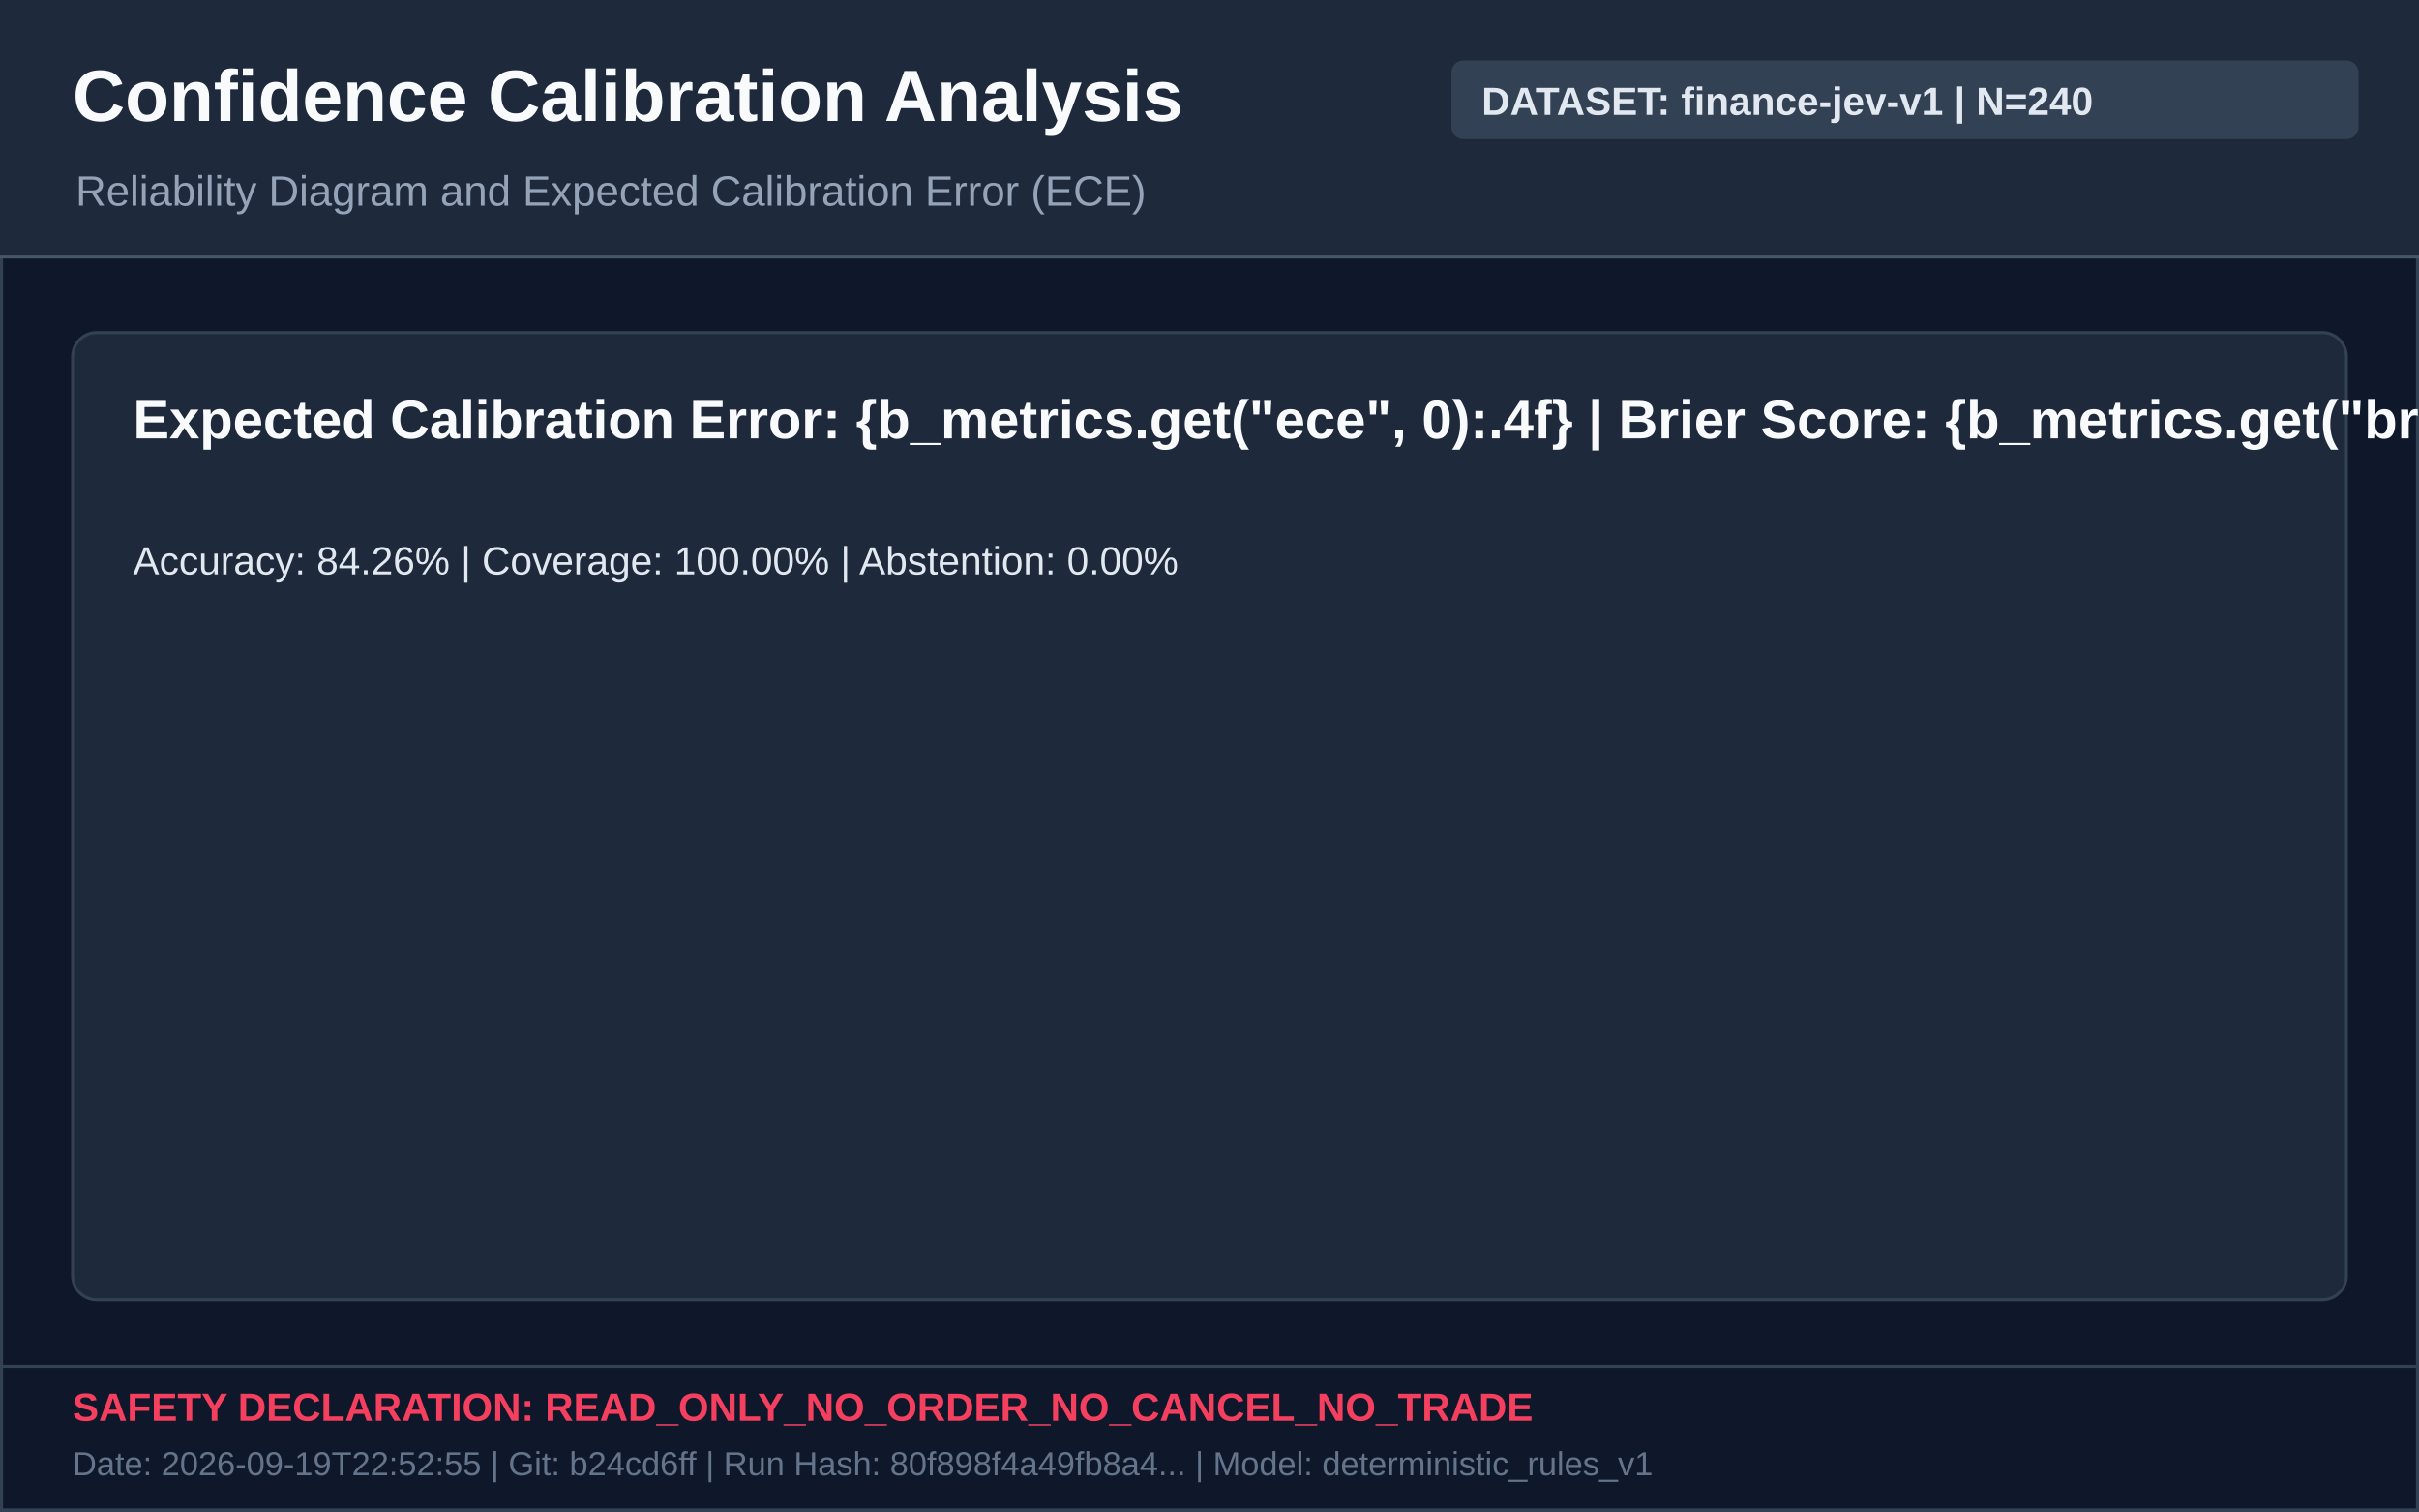
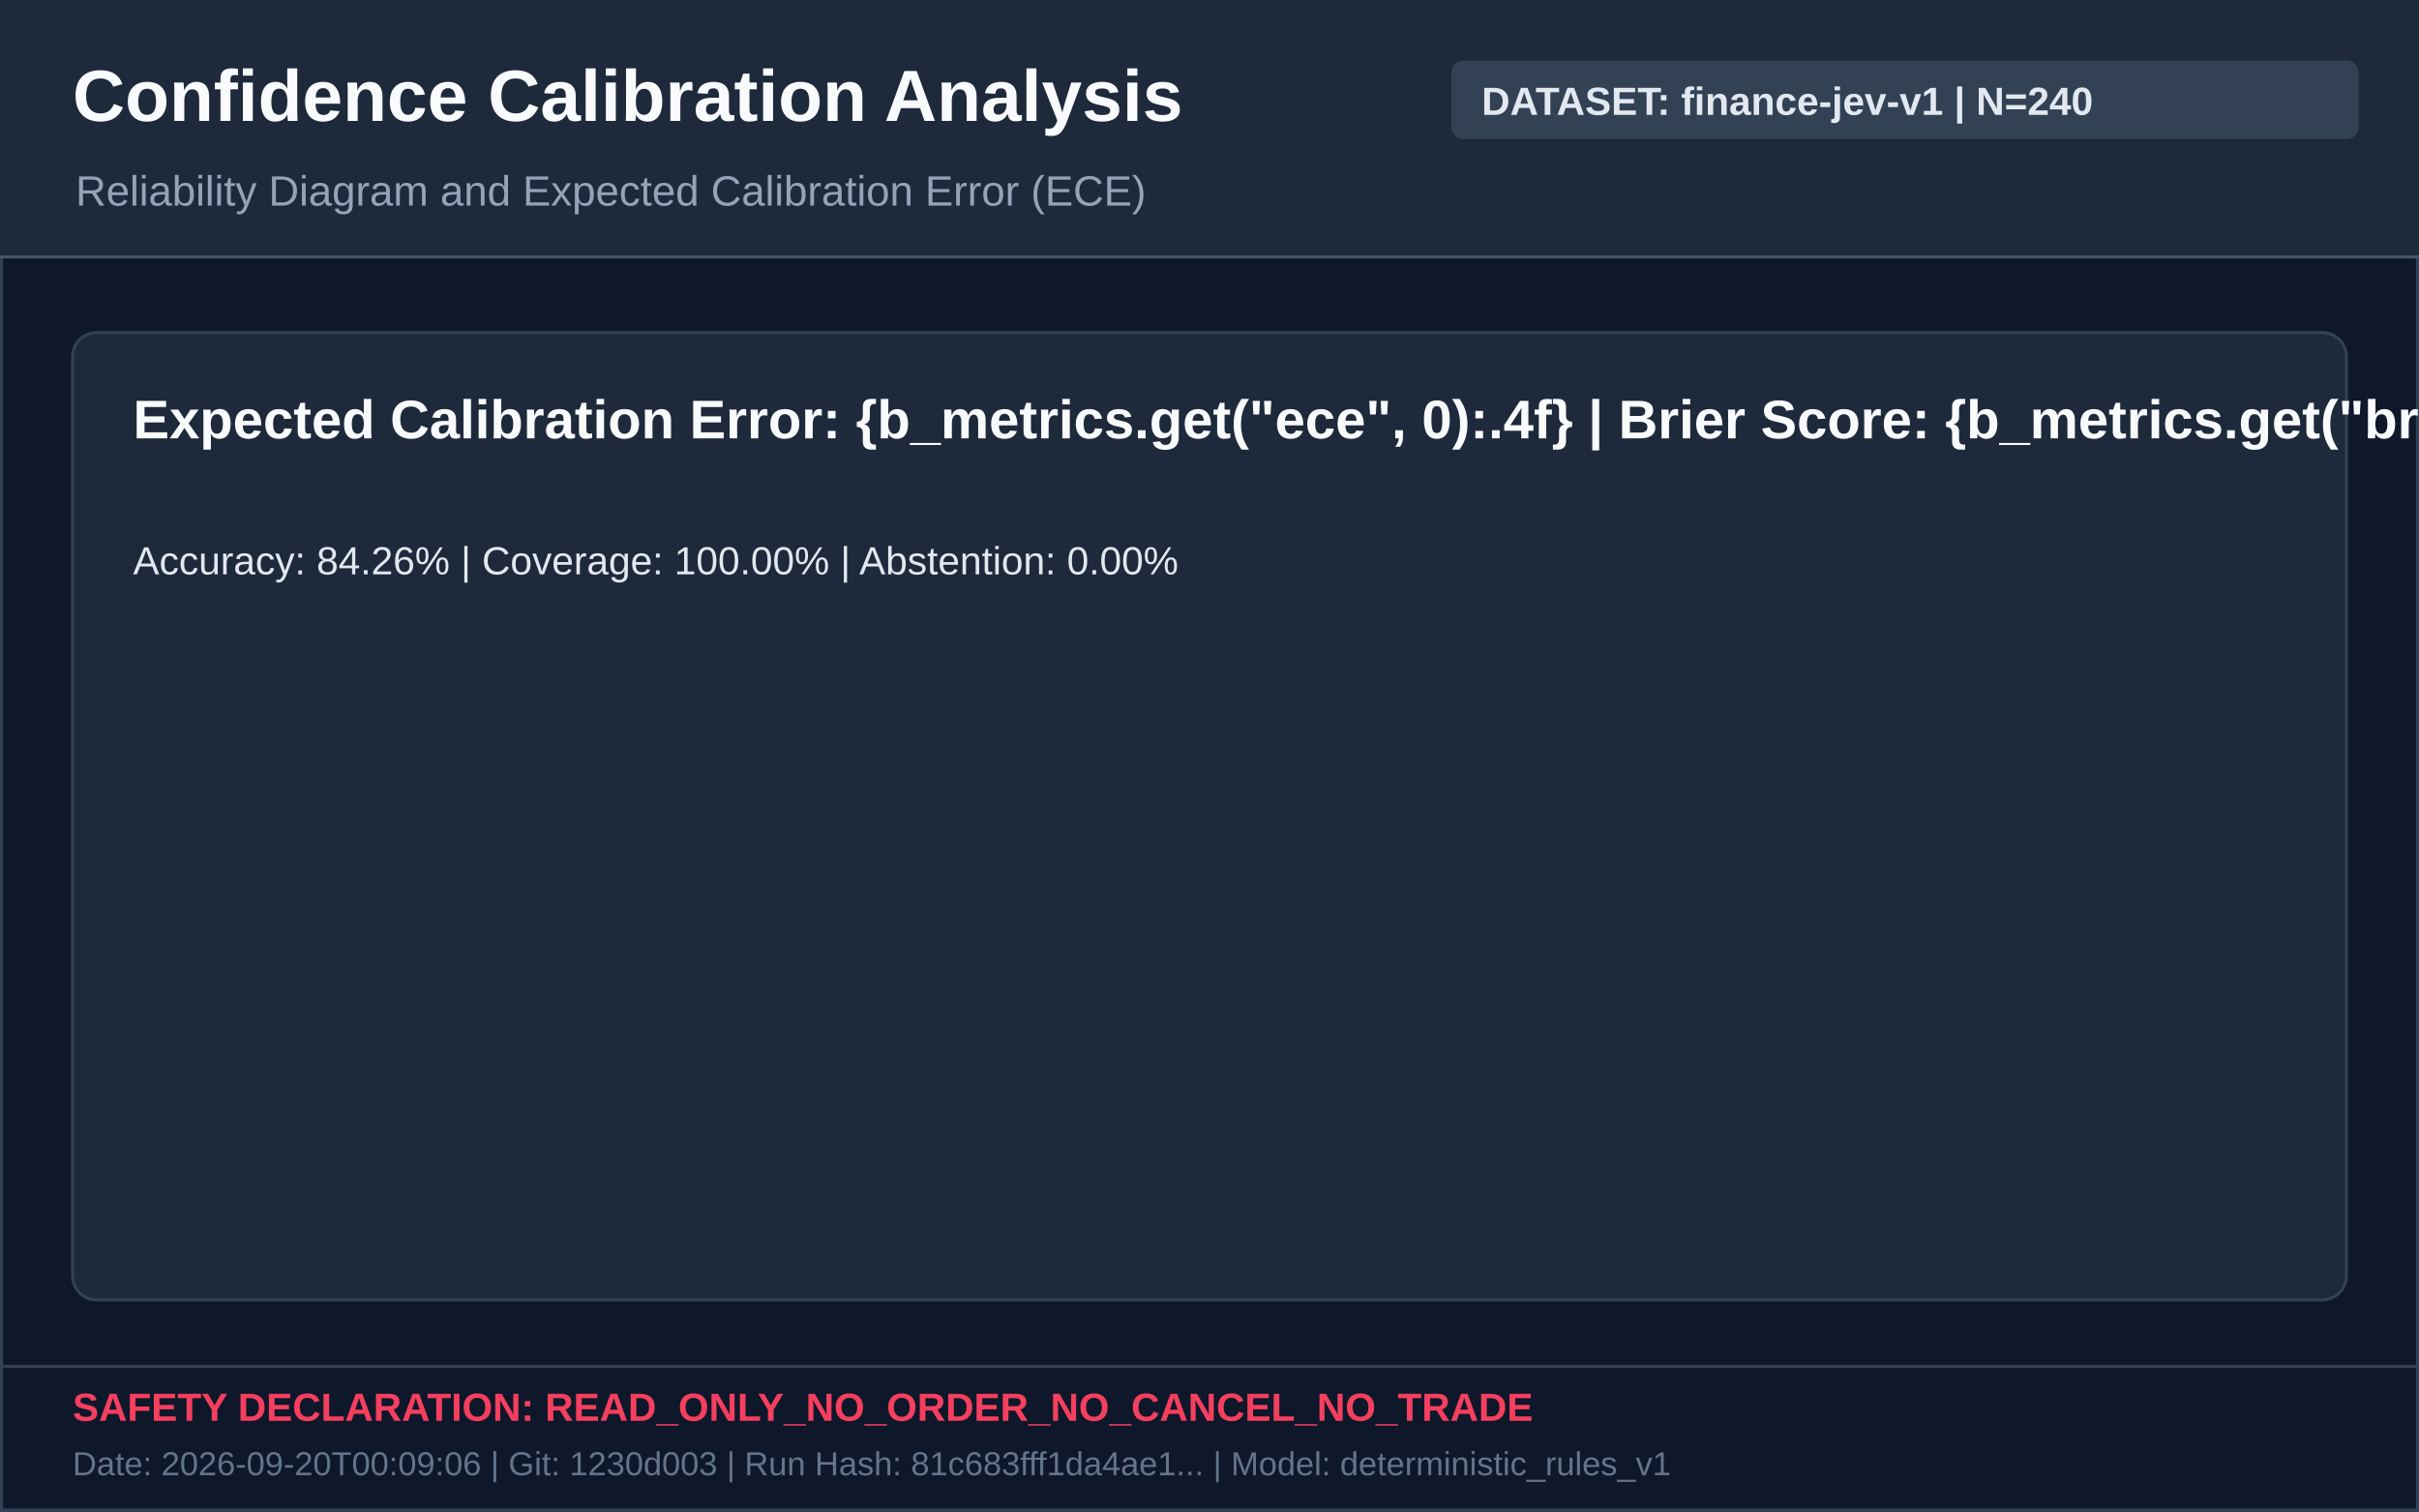
<svg xmlns="http://www.w3.org/2000/svg" width="800" height="500" viewBox="0 0 800 500">
  <style>
    .title { font-family: -apple-system, BlinkMacSystemFont, 'Segoe UI', Arial, sans-serif; font-size: 24px; font-weight: bold; fill: #f8fafc; }
    .subtitle { font-family: -apple-system, BlinkMacSystemFont, 'Segoe UI', Arial, sans-serif; font-size: 14px; fill: #94a3b8; }
    .heading { font-family: -apple-system, BlinkMacSystemFont, 'Segoe UI', Arial, sans-serif; font-size: 18px; font-weight: bold; fill: #f8fafc; }
    .body { font-family: -apple-system, BlinkMacSystemFont, 'Segoe UI', Arial, sans-serif; font-size: 13px; fill: #e2e8f0; }
    .meta { font-family: -apple-system, BlinkMacSystemFont, 'Segoe UI', Arial, sans-serif; font-size: 11px; fill: #64748b; }
    .safety { font-family: -apple-system, BlinkMacSystemFont, 'Segoe UI', Arial, sans-serif; font-size: 13px; font-weight: bold; fill: #f43f5e; }
  </style>
  <rect width="800" height="500" fill="#0f172a" stroke="#334155" stroke-width="2" />
  <rect width="800" height="85" fill="#1e293b" />
  <line x1="0" y1="85" x2="800" y2="85" stroke="#475569" stroke-width="1" />
  <rect x="480" y="20" width="300" height="26" rx="4" fill="#334155" />
  <text x="490" y="38" class="body" font-weight="bold">DATASET: finance-jev-v1 | N=240</text>
  <text x="24" y="40" class="title">Confidence Calibration Analysis</text>
  <text x="25" y="68" class="subtitle">Reliability Diagram and Expected Calibration Error (ECE)</text>
  <rect x="24" y="110" width="752" height="320" rx="8" fill="#1e293b" stroke="#334155" />
  <text x="44" y="145" class="heading">Expected Calibration Error: {b_metrics.get("ece", 0):.4f} | Brier Score: {b_metrics.get("brier", 0):.4f}</text>
  <text x="44" y="190" class="body">Accuracy: 84.26%  |  Coverage: 100.00%  |  Abstention: 0.00%</text>
  <line x1="0" y1="452" x2="800" y2="452" stroke="#334155" stroke-width="1" />
  <text x="24" y="470" class="safety">SAFETY DECLARATION: READ_ONLY_NO_ORDER_NO_CANCEL_NO_TRADE</text>
-   <text x="24" y="488" class="meta">Date: 2026-09-19T22:52:55 | Git: b24cd6ff | Run Hash: 80f898f4a49fb8a4... | Model: deterministic_rules_v1</text>
+   <text x="24" y="488" class="meta">Date: 2026-09-20T00:09:06 | Git: 1230d003 | Run Hash: 81c683fff1da4ae1... | Model: deterministic_rules_v1</text>
</svg>
